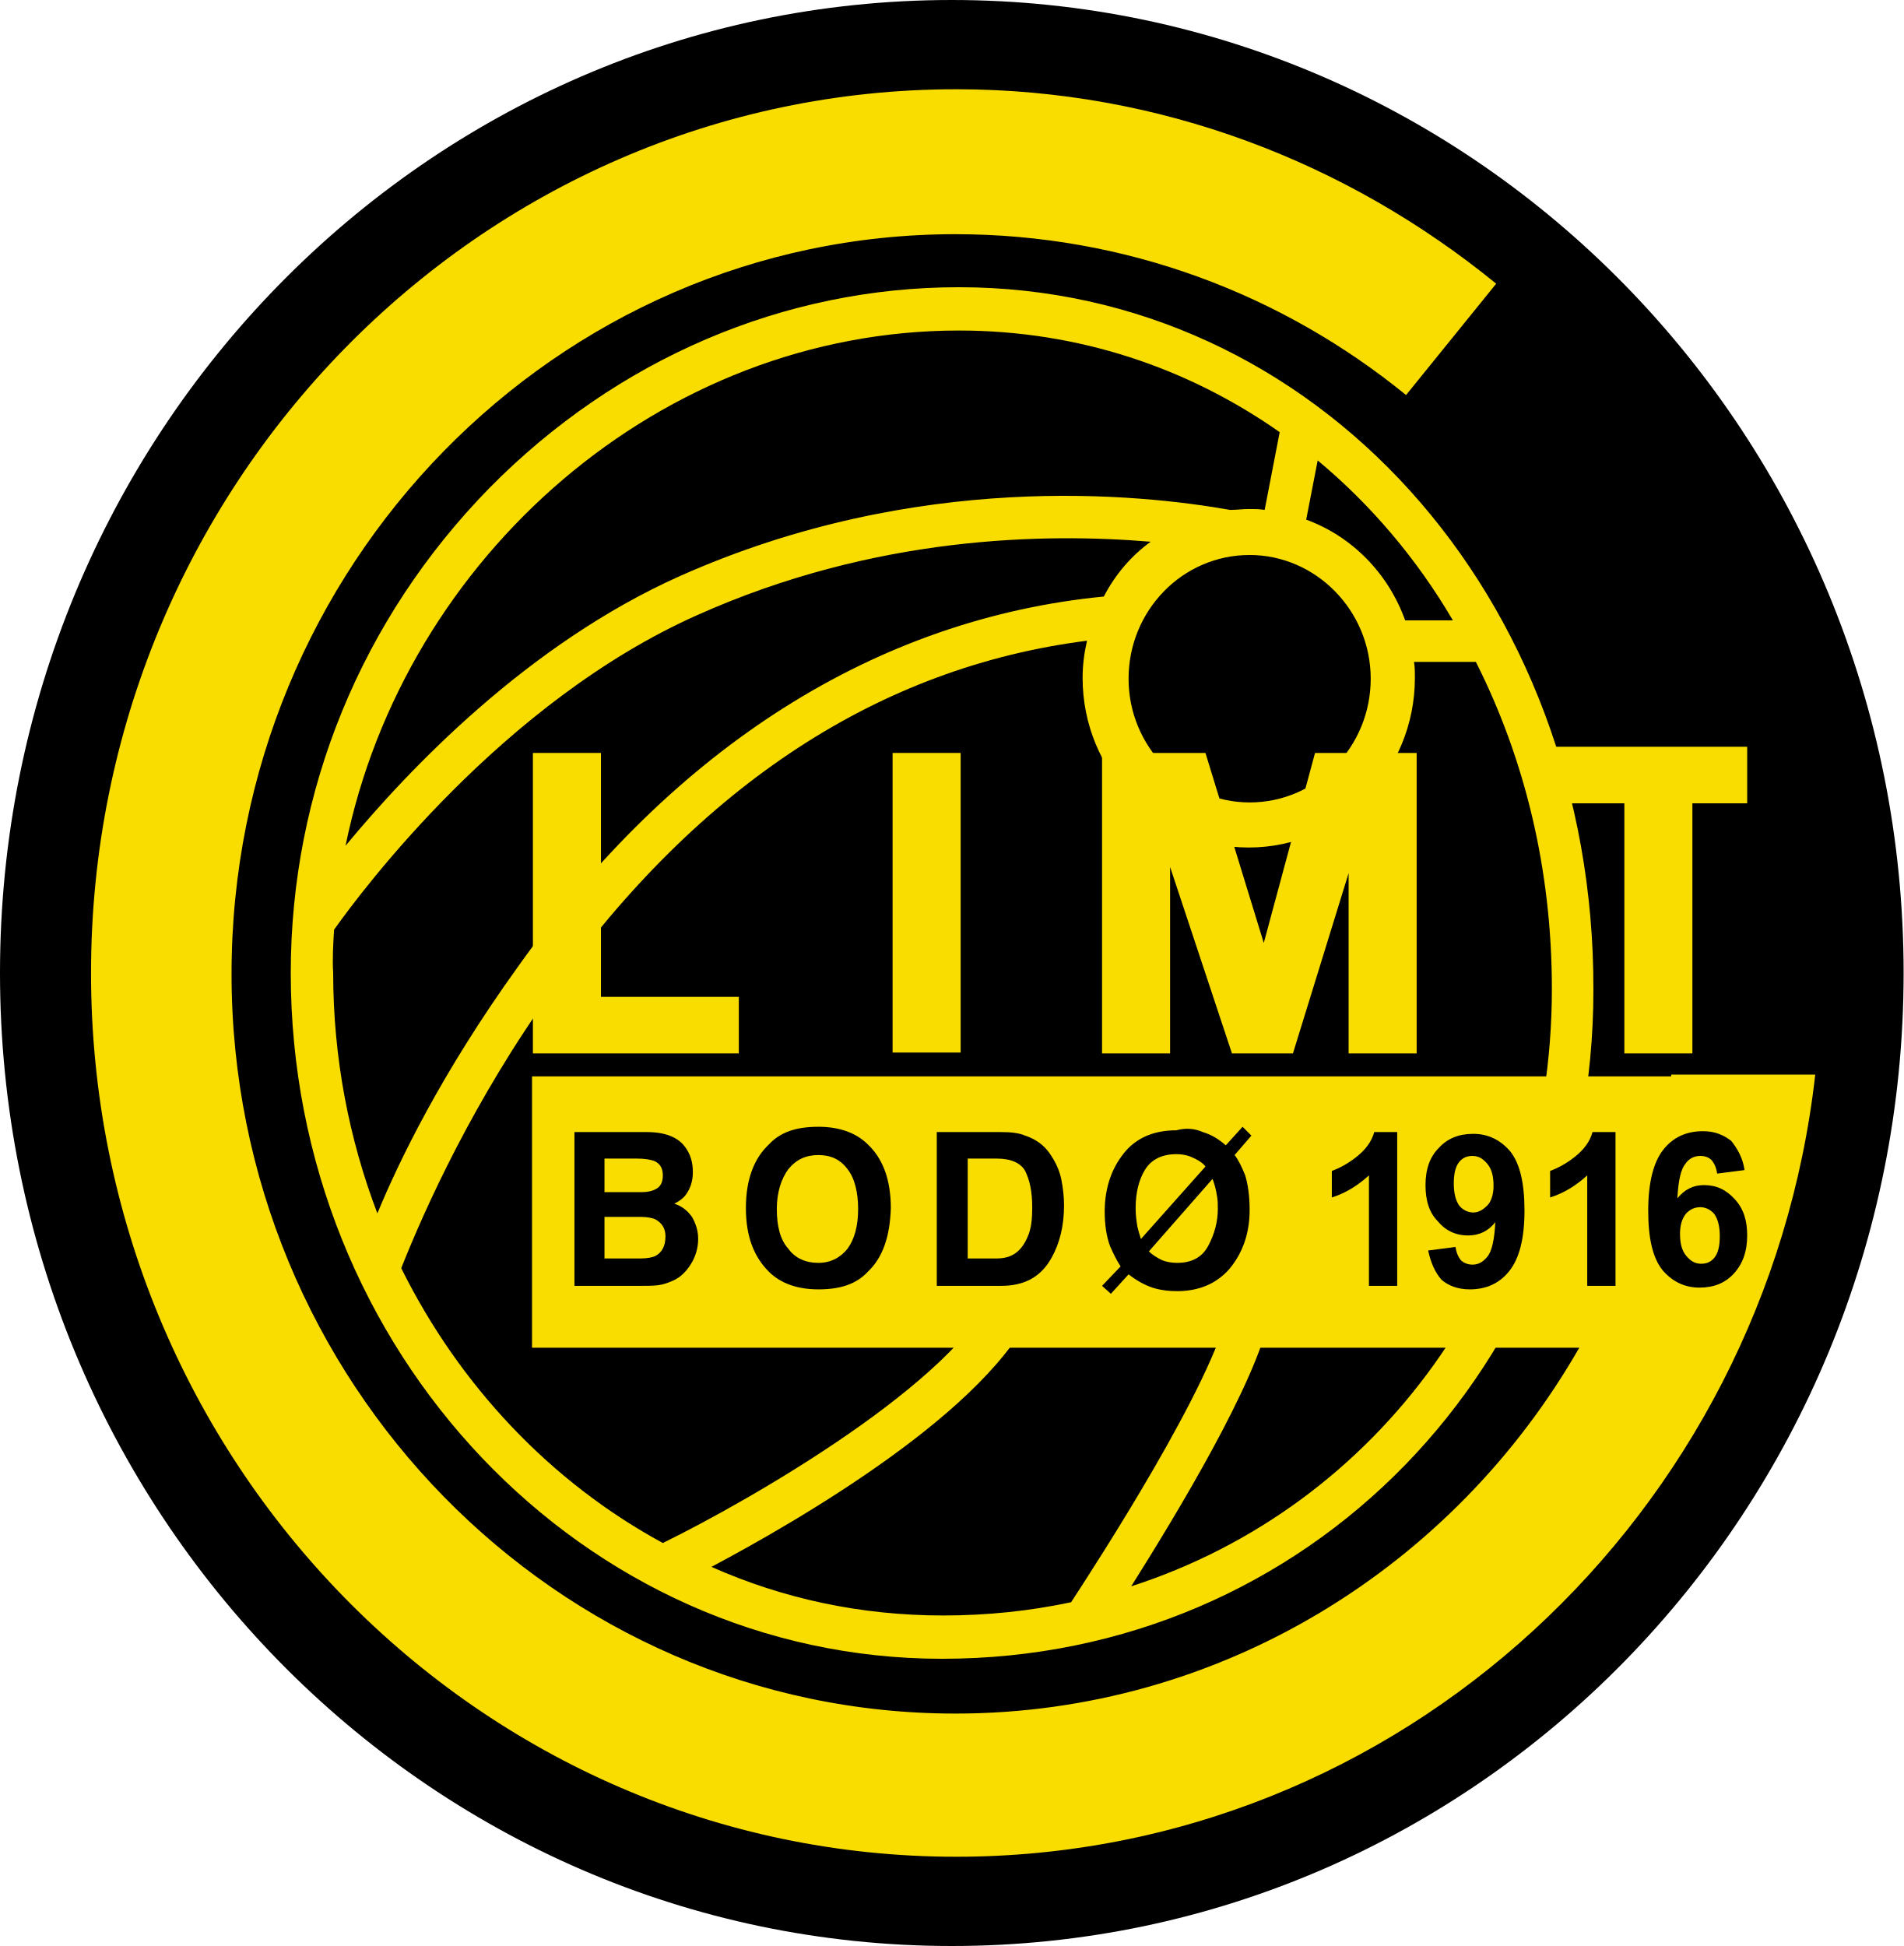
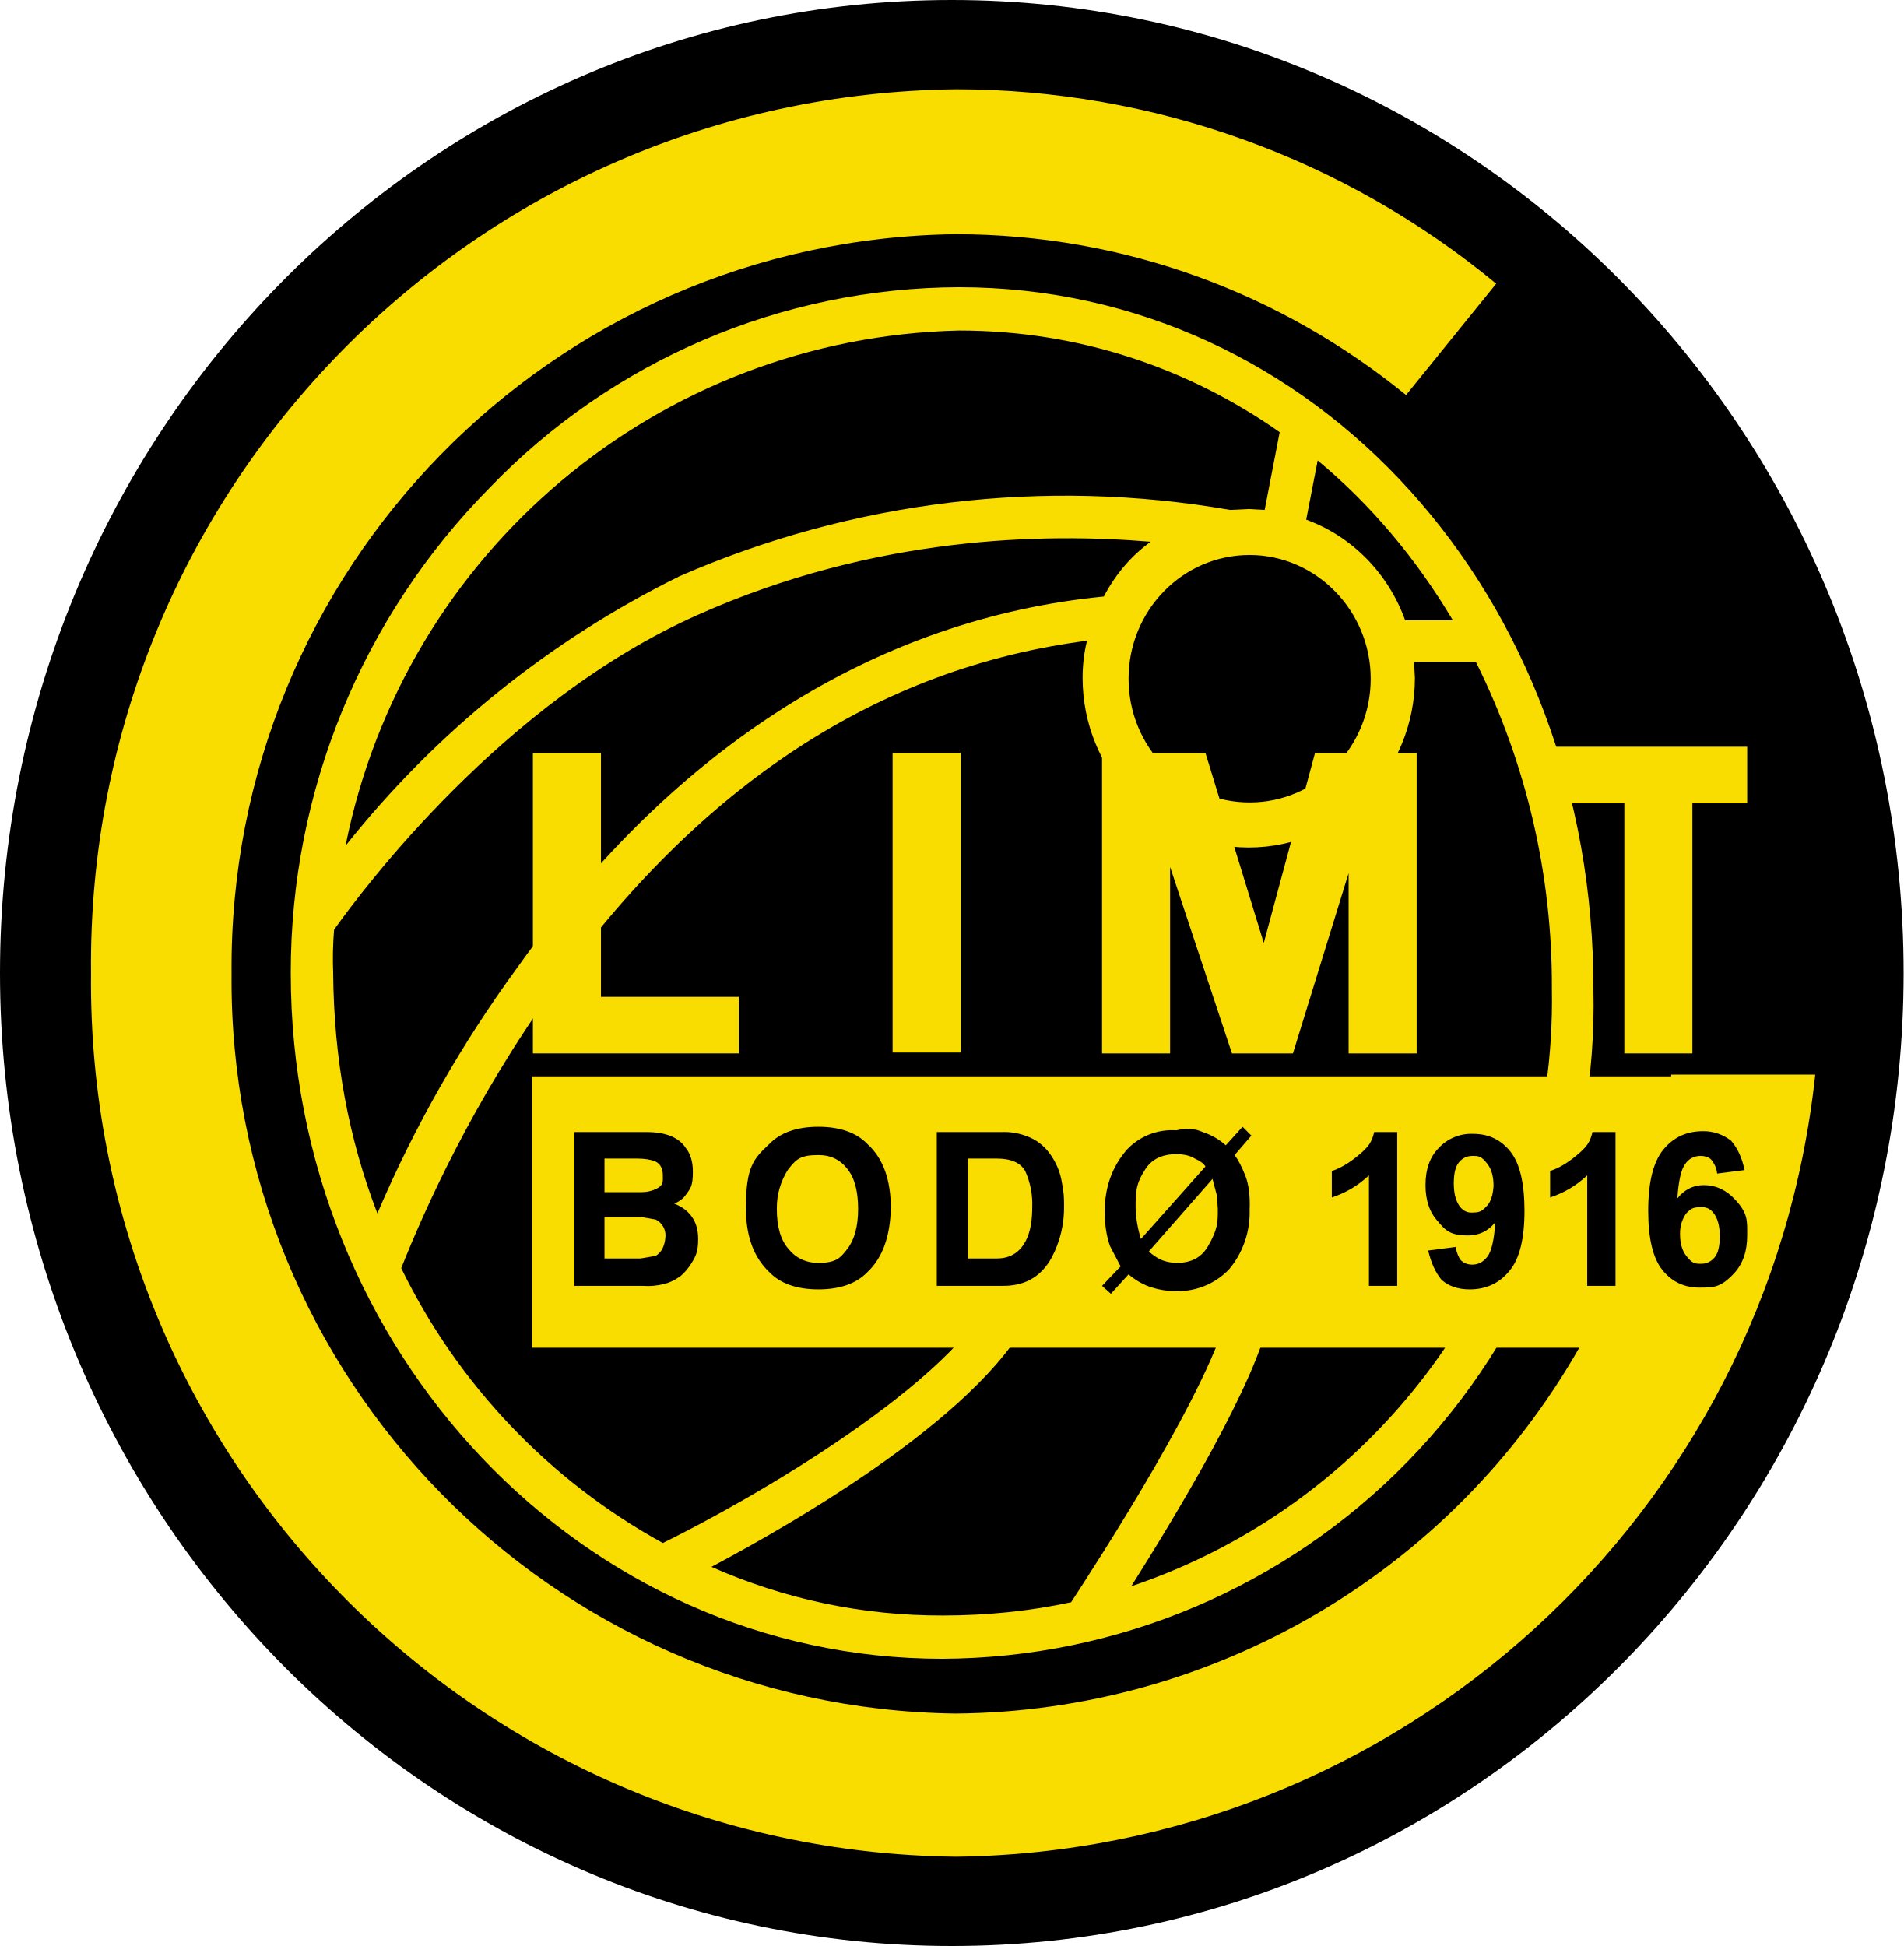
- <svg xmlns="http://www.w3.org/2000/svg" xml:space="preserve" id="Layer_0_xA0_Image_1_" x="0" y="0" version="1.1" viewBox="0 0 215.4 220.2">
-   <style id="style10200" type="text/css" data-source="https://football-logos.cc">.st0{fill:#f9dd00}</style>
+ <svg xmlns="http://www.w3.org/2000/svg" xml:space="preserve" id="Layer_0_xA0_Image_1_" x="0" y="0" viewBox="0 0 215.4 220.2">
+   <style id="style10200" data-source="https://football-logos.cc" type="text/css">.st0{fill:#f9dd00}</style>
  <ellipse id="ellipse10202" cx="107.7" cy="110.1" rx="107.7" ry="110.1" />
-   <path id="path10204" d="M189.1 121.8H60.2v30.7h118.5c-14.2 24.8-40.6 41.4-70.6 41.4-45.1 0-81.9-37.5-81.9-83.7 0-46.1 36.7-83.7 81.9-83.7 19.3 0 37 6.8 51 18.2l10.2-12.6c-16.8-13.7-38-22-61.1-22-54 0-97.9 44.9-97.9 100 0 55.2 43.9 100 97.9 100 50.2 0 91.6-38.8 97.2-88.5h-16.3z" class="st0" style="fill:#f9dd00" />
-   <path id="path10206" d="M108.5 32.5c-19.8 0-38.7 8.1-53.1 22.7C40.9 70 32.9 89.5 32.9 110.1c0 42.8 33.1 77.6 73.7 77.6 41.4 0 73.7-33.2 73.7-75.7.1-44.6-31.5-79.5-71.8-79.5m55.9 37.7H159c-1.9-5.3-6-9.5-11.2-11.4l1.3-6.7c6 5 11.2 11.1 15.3 18.1m-23-7.4c7.5 0 13.7 6.3 13.7 14s-6.1 14-13.7 14c-7.5 0-13.7-6.3-13.7-14s6.1-14 13.7-14m-32.9-25.4c13.5 0 25.9 4.2 36.3 11.5l-1.7 8.8c-.6-.1-1.2-.1-1.8-.1-.7 0-1.4.1-2.1.1-10.2-1.8-35.4-4.5-62.3 7.5C59.7 72.9 46.3 87 39.1 95.7c6.7-32.8 35.8-58.3 69.4-58.3m-70.7 67.8c3.2-4.5 19.1-25.8 41.1-35.6 20.1-9 39.3-9.3 51.3-8.3-2.2 1.6-4 3.7-5.3 6.2-25.6 2.5-48.5 16.9-66.3 41.9-8.7 12.1-13.5 22.1-15.9 27.9-3.2-8.4-5-17.6-5-27.2-.1-1.6 0-3.2.1-4.9m90.2 74.3c5.1-8.1 14.2-23.1 15.7-30.7l-4.6-1c-1.7 8.6-15.1 29.2-17.9 33.5-4.7 1-9.5 1.5-14.5 1.5-9.3 0-18.1-1.9-26.2-5.5 9.6-5.1 31.7-17.8 36.6-29.6l-4.4-1.9c-4.4 10.5-27.7 23.9-37.7 28.8-12.7-6.9-23-17.8-29.6-31.1 2.7-6.8 8.2-19 17.1-31.4 16.7-23.3 37-36.6 60.5-39.6-.3 1.3-.5 2.7-.5 4.2 0 10.6 8.4 19.2 18.8 19.2s18.8-8.6 18.8-19.2c0-.6 0-1.2-.1-1.8h7c5.5 10.9 8.6 23.4 8.6 37 0 32.2-19.7 58.6-47.6 67.6" class="st0" style="fill:#f9dd00" />
+   <path id="path10204" d="M189.1 121.8H60.2v30.7h118.5a82 82 0 0 1-70.6 41.4 83 83 0 0 1-81.9-83.7 83 83 0 0 1 81.9-83.7c19.3 0 37 6.8 51 18.2l10.2-12.6a96 96 0 0 0-61.1-22 99 99 0 0 0-97.9 100 99 99 0 0 0 97.9 100 99 99 0 0 0 97.2-88.5h-16.3z" class="st0" style="fill:#f9dd00" />
+   <path id="path10206" d="M108.5 32.5a74 74 0 0 0-53.1 22.7 78 78 0 0 0-22.5 54.9c0 42.8 33.1 77.6 73.7 77.6a74 74 0 0 0 73.7-75.7c.1-44.6-31.5-79.5-71.8-79.5m55.9 37.7H159c-1.9-5.3-6-9.5-11.2-11.4l1.3-6.7q9 7.5 15.3 18.1m-23-7.4c7.5 0 13.7 6.3 13.7 14s-6.1 14-13.7 14-13.7-6.3-13.7-14 6.1-14 13.7-14m-32.9-25.4c13.5 0 25.9 4.2 36.3 11.5l-1.7 8.8-1.8-.1-2.1.1a109 109 0 0 0-62.3 7.5 111 111 0 0 0-37.8 30.5 72.5 72.5 0 0 1 69.4-58.3m-70.7 67.8c3.2-4.5 19.1-25.8 41.1-35.6 20.1-9 39.3-9.3 51.3-8.3q-3.3 2.4-5.3 6.2C99.3 70 76.4 84.4 58.6 109.4a141 141 0 0 0-15.9 27.9q-4.9-12.7-5-27.2-.1-2.4.1-4.9m90.2 74.3c5.1-8.1 14.2-23.1 15.7-30.7l-4.6-1c-1.7 8.6-15.1 29.2-17.9 33.5q-7 1.5-14.5 1.5a64 64 0 0 1-26.2-5.5c9.6-5.1 31.7-17.8 36.6-29.6l-4.4-1.9c-4.4 10.5-27.7 23.9-37.7 28.8a71 71 0 0 1-29.6-31.1c2.7-6.8 8.2-19 17.1-31.4q25.1-35 60.5-39.6-.5 2-.5 4.2c0 10.6 8.4 19.2 18.8 19.2s18.8-8.6 18.8-19.2l-.1-1.8h7a82 82 0 0 1 8.6 37 70 70 0 0 1-47.6 67.6" class="st0" style="fill:#f9dd00" />
  <path id="rect10208" d="M101 85.2h7.7v33.9H101z" class="st0" style="fill:#f9dd00" />
  <path id="polygon10210" d="M65.6 90.9v34h23.3v-6.4H73.3V90.9z" class="st0" style="fill:#f9dd00" transform="translate(-5.3 -5.7)" />
  <path id="polygon10212" d="M179.7 96.6h9.4v28.3h7.7V96.6h6.2v-6.4h-23.3z" class="st0" style="fill:#f9dd00" transform="translate(-5.3 -5.7)" />
  <path id="polygon10214" d="m148.3 112.4-6.6-21.5H130v34h7.7v-21.1l7 21.1h6.9l6.3-20.4v20.4h7.7v-34h-11.5z" class="st0" style="fill:#f9dd00" transform="translate(-5.3 -5.7)" />
-   <path id="path10216" d="M77.6 129.9c.5.7.8 1.6.8 2.7s-.3 1.9-.8 2.6c-.3.4-.7.7-1.3 1 .9.3 1.5.8 2 1.5.4.7.7 1.5.7 2.5s-.3 2-.8 2.8c-.3.5-.7 1-1.2 1.4s-1.2.7-1.9.9-1.5.2-2.4.2H65v-17.4h8.2c2.1 0 3.6.6 4.4 1.8m-9.2 1.2v3.8h4.1c.7 0 1.3-.1 1.8-.4s.7-.8.7-1.5c0-.8-.3-1.3-.9-1.6-.5-.2-1.2-.3-2-.3zm0 6.7v4.6h4.1c.7 0 1.3-.1 1.7-.3.7-.4 1.1-1.1 1.1-2.2 0-.9-.4-1.5-1.1-1.9-.4-.2-1-.3-1.7-.3h-4.1z" data-source="https://football-logos.cc" />
-   <path id="path10218" d="M98.2 143.9c-1.3 1.4-3.1 2-5.6 2-2.4 0-4.3-.7-5.6-2-1.7-1.7-2.6-4-2.6-7.2s.9-5.6 2.6-7.2c1.3-1.4 3.1-2 5.6-2 2.4 0 4.3.7 5.6 2 1.7 1.6 2.6 4 2.6 7.2-.1 3.2-.9 5.6-2.6 7.2m-2.3-2.6q1.2-1.65 1.2-4.5c0-1.9-.4-3.5-1.2-4.5-.8-1.1-1.9-1.6-3.3-1.6s-2.5.5-3.4 1.6c-.8 1.1-1.3 2.6-1.3 4.5 0 2 .4 3.5 1.3 4.5.8 1.1 2 1.6 3.4 1.6s2.5-.6 3.3-1.6" />
-   <path id="path10220" d="M116 128.5c1.2.4 2.2 1.1 2.9 2.2.6.9 1 1.8 1.2 2.8s.3 2 .3 2.9c0 2.3-.5 4.3-1.4 5.9-1.2 2.2-3.1 3.2-5.7 3.2H106v-17.4h7.3c1.1 0 2 .1 2.7.4m-6.5 2.6v11.3h3.3c1.7 0 2.8-.8 3.5-2.5.4-.9.5-2 .5-3.3 0-1.8-.3-3.1-.8-4.1-.5-.9-1.6-1.4-3.2-1.4z" />
-   <path id="path10222" d="M136.1 128.1c1 .3 1.8.8 2.6 1.5l1.9-2.1 1 1-1.9 2.2c.4.5.8 1.3 1.2 2.3.3 1 .5 2.3.5 3.9 0 2.7-.8 4.9-2.3 6.7-1.5 1.7-3.5 2.5-5.9 2.5-.9 0-1.9-.1-2.8-.4q-1.35-.45-2.7-1.5l-2 2.2-1-.9 2.1-2.2c-.4-.6-.8-1.4-1.2-2.3q-.6-1.65-.6-3.9c0-2.7.8-5.1 2.5-7 1.4-1.5 3.3-2.2 5.6-2.2 1.1-.3 2.1-.2 3 .2m-.9 3c-.6-.3-1.2-.5-2.1-.5-1.6 0-2.8.6-3.5 1.7s-1.1 2.6-1.1 4.4c0 .8.1 1.5.2 2.1.1.4.2.8.4 1.4l7.3-8.2q-.3-.45-1.2-.9m-3.7 11.5c.5.2 1.1.3 1.7.3 1.6 0 2.8-.6 3.5-1.9s1.1-2.7 1.1-4.2c0-.5 0-1-.1-1.5-.1-.7-.3-1.4-.5-1.9l-7.2 8.2c.4.4.9.7 1.5 1" />
-   <path id="path10224" d="M158.1 145.5h-3.2V133c-1.2 1.1-2.6 2-4.2 2.5v-3c.8-.3 1.8-.8 2.8-1.6s1.7-1.7 2-2.8h2.6z" />
-   <path id="path10226" d="m161.6 141.5 3.1-.4c.1.7.3 1.1.6 1.5.3.3.8.5 1.3.5.7 0 1.2-.3 1.7-.9q.75-.9.9-3.9c-.8 1-1.8 1.5-3.1 1.5s-2.5-.5-3.4-1.6c-1-1-1.4-2.4-1.4-4.1q0-2.7 1.5-4.2c1-1.1 2.3-1.6 3.9-1.6 1.7 0 3.1.7 4.2 2 1.1 1.4 1.6 3.6 1.6 6.7 0 3.2-.6 5.4-1.7 6.8q-1.65 2.1-4.5 2.1c-1.3 0-2.4-.4-3.2-1.1q-1.05-1.2-1.5-3.3m7.4-7.3c0-1.1-.2-1.9-.7-2.5s-1-.9-1.7-.9c-.6 0-1.1.2-1.5.7q-.6.75-.6 2.4c0 1.1.2 1.9.6 2.5.4.5 1 .8 1.6.8s1.1-.3 1.6-.8c.4-.4.7-1.2.7-2.2" />
-   <path id="path10228" d="M182.8 145.5h-3.2V133c-1.2 1.1-2.6 2-4.2 2.5v-3c.8-.3 1.8-.8 2.8-1.6s1.7-1.7 2-2.8h2.6z" />
-   <path id="path10230" d="m197.4 132.4-3.1.4c-.1-.7-.3-1.1-.6-1.5-.3-.3-.7-.5-1.3-.5-.7 0-1.3.3-1.7.9q-.75.9-.9 3.9 1.2-1.5 3-1.5c1.4 0 2.5.5 3.5 1.6s1.4 2.4 1.4 4.1c0 1.8-.5 3.2-1.5 4.3s-2.3 1.6-3.9 1.6c-1.7 0-3.1-.7-4.2-2-1.1-1.4-1.6-3.6-1.6-6.7 0-3.2.6-5.5 1.7-6.9q1.65-2.1 4.5-2.1c1.3 0 2.3.4 3.2 1.1.7.9 1.3 1.9 1.5 3.3m-7.3 7.2c0 1.1.2 1.9.7 2.5s1 .9 1.7.9c.6 0 1.1-.2 1.5-.7q.6-.75.6-2.4c0-1.1-.2-1.9-.6-2.5-.4-.5-1-.8-1.6-.8s-1.1.2-1.6.7c-.5.6-.7 1.4-.7 2.3" data-source="https://football-logos.cc" />
+   <path id="path10216" d="M77.6 129.9q.8 1 .8 2.7c0 1.7-.3 1.9-.8 2.6q-.4.6-1.3 1 1.3.5 2 1.5t.7 2.5c0 1.5-.3 2-.8 2.8q-.5.8-1.2 1.4-1 .7-1.9.9-1.2.3-2.4.2H65v-17.4h8.2q3.2 0 4.4 1.8m-9.2 1.2v3.8h4.1q1 0 1.8-.4c.8-.4.7-.8.7-1.5q0-1.2-.9-1.6-.8-.3-2-.3zm0 6.7v4.6h4.1l1.7-.3q1-.6 1.1-2.2a2 2 0 0 0-1.1-1.9l-1.7-.3h-4.1z" data-source="https://football-logos.cc" />
+   <path id="path10218" d="M98.2 143.9q-1.9 2-5.6 2t-5.6-2q-2.6-2.5-2.6-7.2c0-4.7.9-5.6 2.6-7.2q1.9-2 5.6-2t5.6 2q2.6 2.4 2.6 7.2-.1 4.8-2.6 7.2m-2.3-2.6q1.2-1.6 1.2-4.5 0-3-1.2-4.5-1.2-1.6-3.3-1.6c-2.1 0-2.5.5-3.4 1.6a8 8 0 0 0-1.3 4.5q0 3 1.3 4.5 1.3 1.6 3.4 1.6c2.1 0 2.5-.6 3.3-1.6" />
+   <path id="path10220" d="M116 128.5q1.8.6 2.9 2.2.9 1.3 1.2 2.8c.3 1.5.3 2 .3 2.9a12 12 0 0 1-1.4 5.9q-1.8 3.3-5.7 3.2H106v-17.4h7.3a7 7 0 0 1 2.7.4m-6.5 2.6v11.3h3.3q2.5 0 3.5-2.5.5-1.3.5-3.3a9 9 0 0 0-.8-4.1q-.8-1.4-3.2-1.4z" />
+   <path id="path10222" d="M136.1 128.1q1.5.5 2.6 1.5l1.9-2.1 1 1-1.9 2.2q.6.8 1.2 2.3t.5 3.9a10 10 0 0 1-2.3 6.7 8 8 0 0 1-5.9 2.5 9 9 0 0 1-2.8-.4q-1.4-.4-2.7-1.5l-2 2.2-1-.9 2.1-2.2-1.2-2.3q-.6-1.7-.6-3.9 0-4.1 2.5-7a7 7 0 0 1 5.6-2.2q1.7-.4 3 .2m-.9 3q-.8-.5-2.1-.5-2.4 0-3.5 1.7c-1.1 1.7-1.1 2.6-1.1 4.4a13 13 0 0 0 .6 3.5l7.3-8.2q-.3-.5-1.2-.9m-3.7 11.5q.8.3 1.7.3 2.4 0 3.5-1.9c1.1-1.9 1.1-2.7 1.1-4.2l-.1-1.5-.5-1.9-7.2 8.2q.6.6 1.5 1" />
+   <path id="path10224" d="M158.1 145.5h-3.2V133q-1.8 1.7-4.2 2.5v-3q1.3-.4 2.8-1.6c1.5-1.2 1.7-1.7 2-2.8h2.6z" />
+   <path id="path10226" d="m161.6 141.5 3.1-.4q.2 1 .6 1.5.5.5 1.3.5 1 0 1.7-.9t.9-3.9q-1.2 1.5-3.1 1.5c-1.9 0-2.5-.5-3.4-1.6q-1.4-1.5-1.4-4.1 0-2.7 1.5-4.2a5 5 0 0 1 3.9-1.6q2.6 0 4.2 2t1.6 6.7q0 4.8-1.7 6.8-1.7 2.1-4.5 2.1-2 0-3.2-1.1-1-1.2-1.5-3.3m7.4-7.3q0-1.6-.7-2.5c-.7-.9-1-.9-1.7-.9q-.9 0-1.5.7t-.6 2.4q0 1.6.6 2.5t1.6.8c.9 0 1.1-.3 1.6-.8q.6-.7.7-2.2" />
+   <path id="path10228" d="M182.8 145.5h-3.2V133q-1.8 1.7-4.2 2.5v-3q1.3-.4 2.8-1.6c1.5-1.2 1.7-1.7 2-2.8h2.6z" />
+   <path id="path10230" d="m197.4 132.4-3.1.4a3 3 0 0 0-.6-1.5q-.4-.5-1.3-.5a2 2 0 0 0-1.7.9q-.7.9-.9 3.9 1.2-1.5 3-1.5 2 0 3.5 1.6c1.5 1.6 1.4 2.4 1.4 4.1q0 2.7-1.5 4.3c-1.5 1.6-2.3 1.6-3.9 1.6q-2.6 0-4.2-2t-1.6-6.7q0-4.8 1.7-6.9t4.5-2.1a5 5 0 0 1 3.2 1.1q1.1 1.3 1.5 3.3m-7.3 7.2q0 1.6.7 2.5c.7.9 1 .9 1.7.9q.9 0 1.5-.7t.6-2.4q0-1.6-.6-2.5t-1.6-.8c-.9 0-1.1.2-1.6.7q-.7 1-.7 2.3" data-source="https://football-logos.cc" />
</svg>
